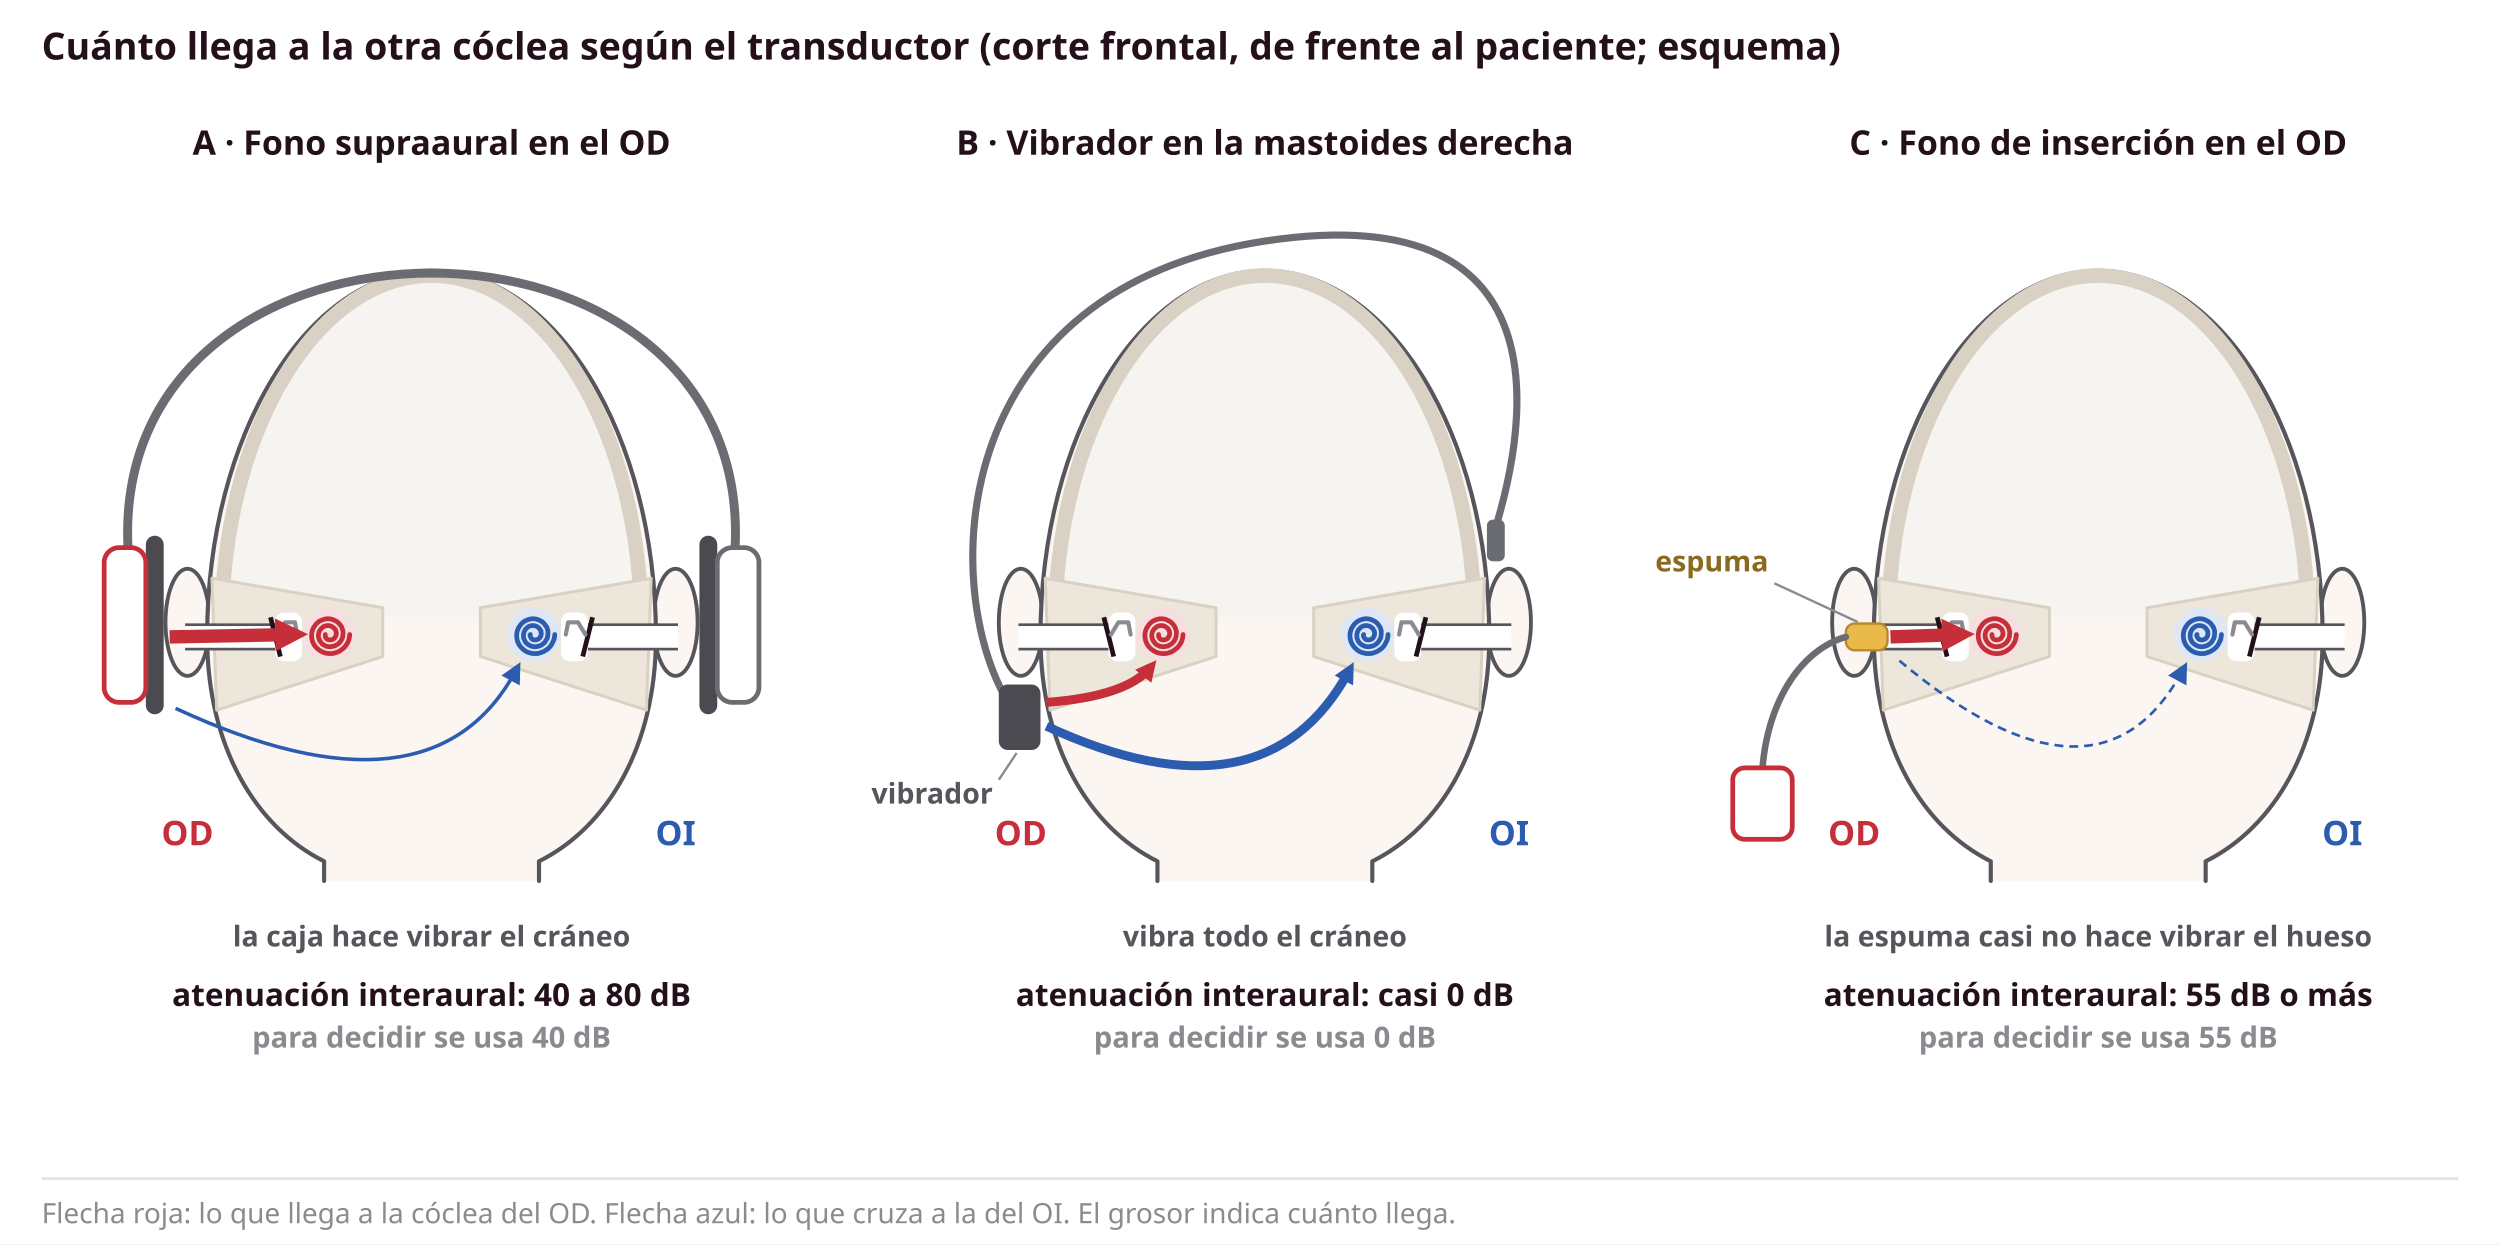
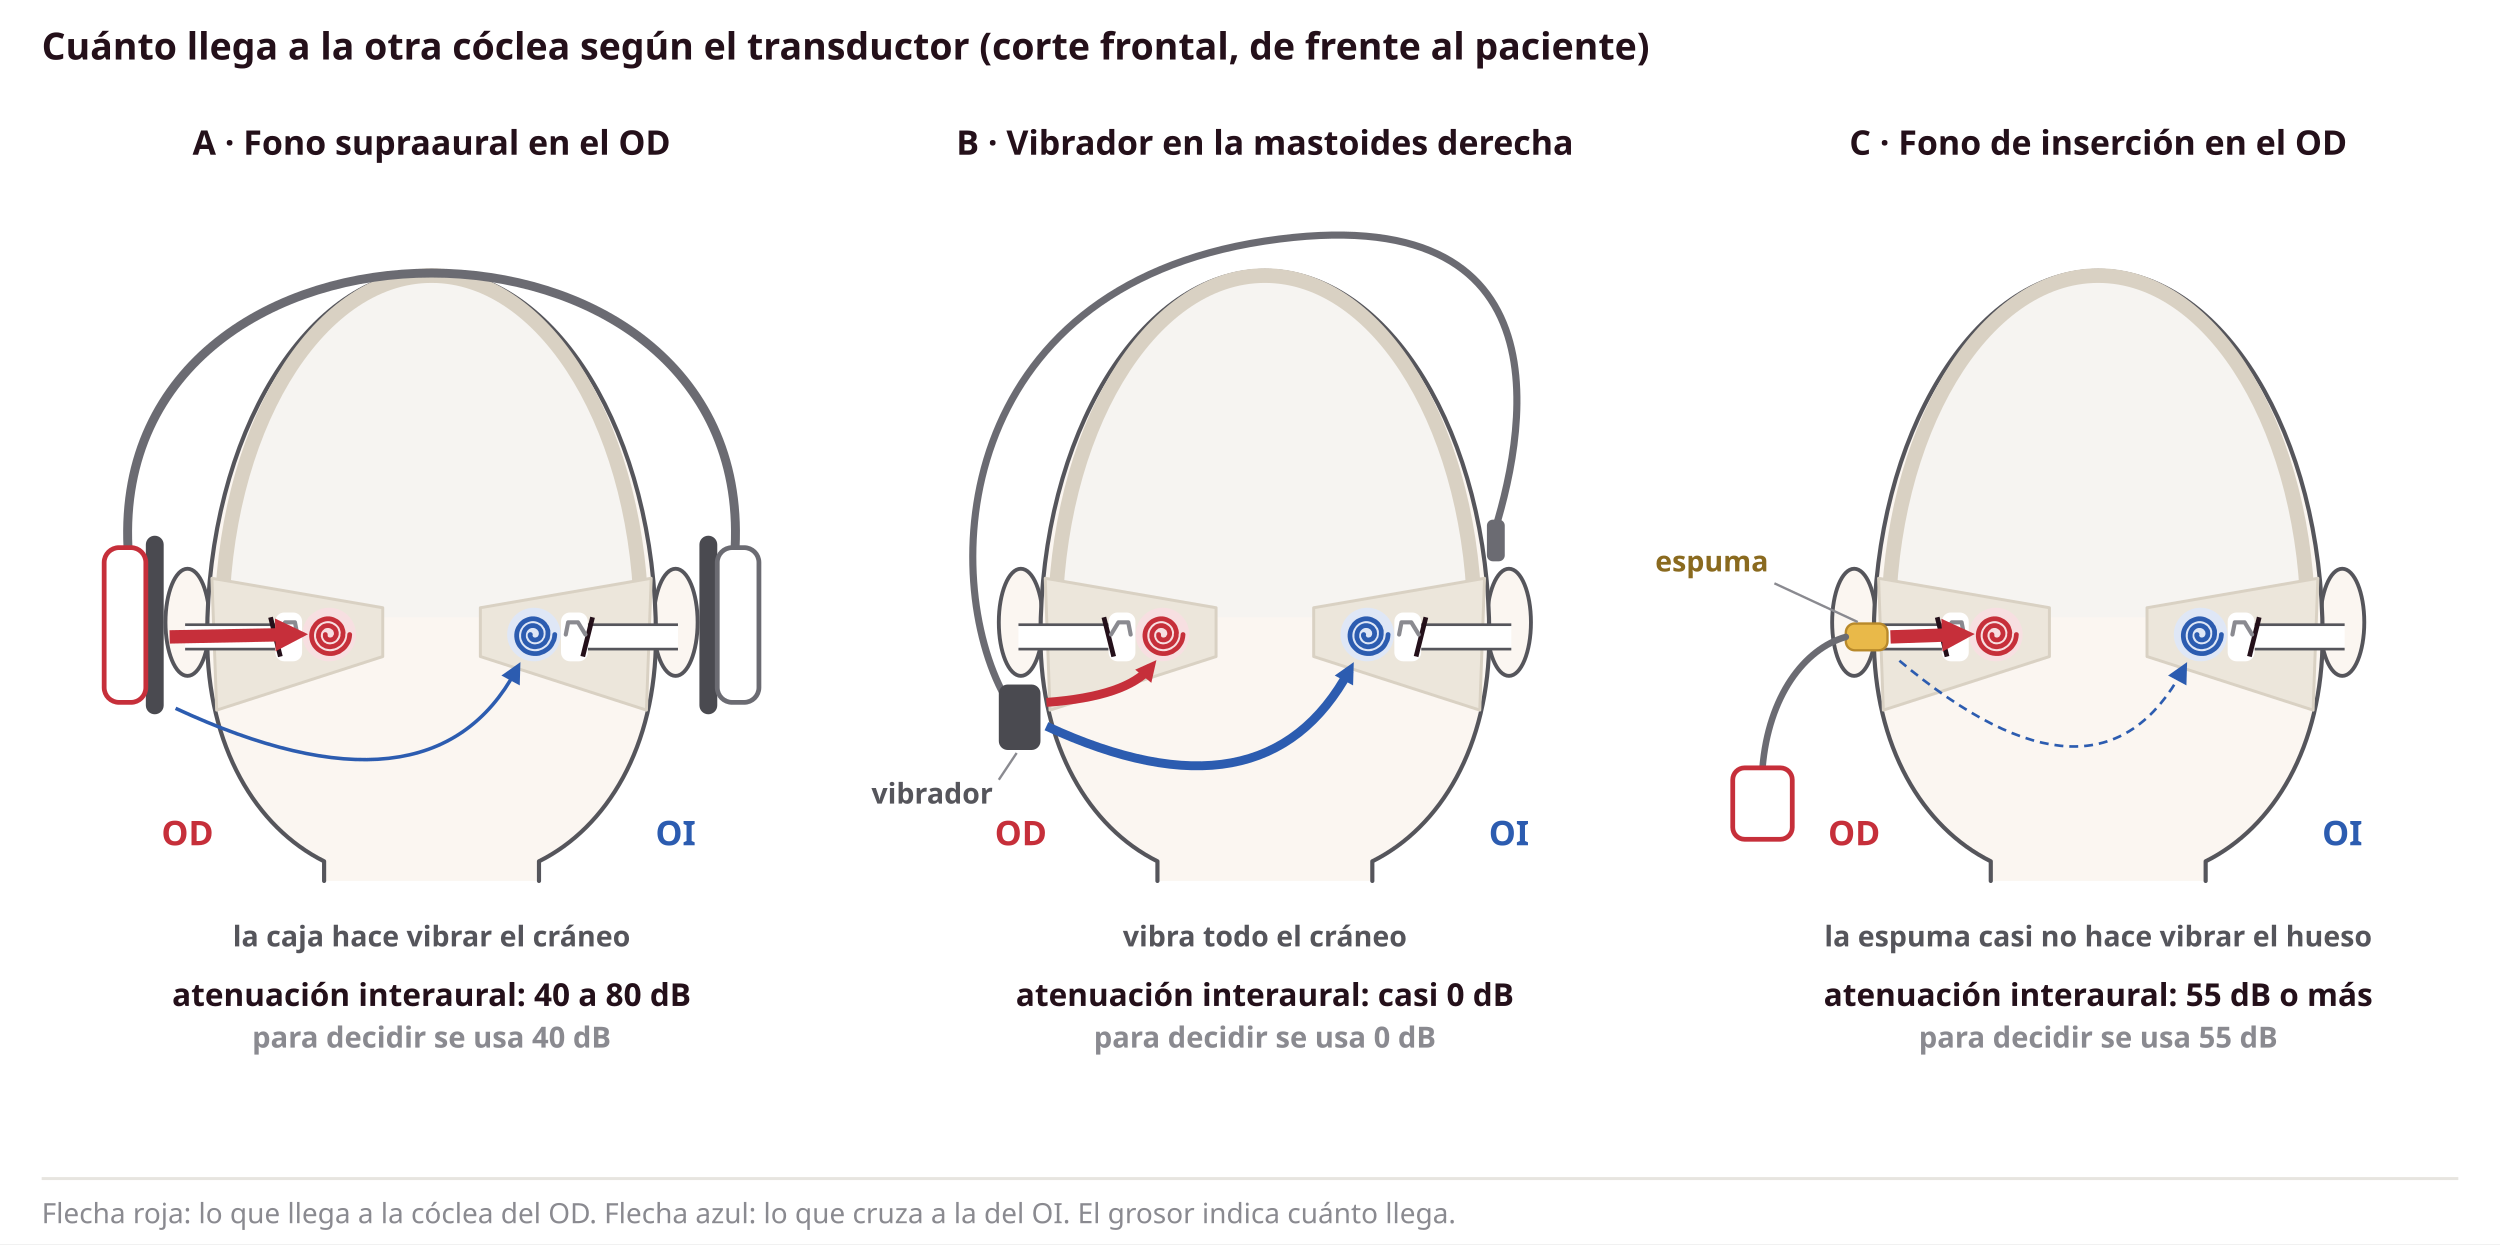
<svg xmlns="http://www.w3.org/2000/svg" viewBox="0 0 840 418" width="840" height="418">
  <defs>
    <marker id="g-od" markerWidth="11" markerHeight="11" refX="6.1" refY="5.5" markerUnits="userSpaceOnUse" orient="auto">
      <path d="M0,0 L11,5.5 L0,11 z" fill="#c62f3a" />
    </marker>
    <marker id="f-od" markerWidth="7" markerHeight="7" refX="3.9" refY="3.5" markerUnits="userSpaceOnUse" orient="auto">
      <path d="M0,0 L7,3.5 L0,7 z" fill="#c62f3a" />
    </marker>
    <marker id="f-oi" markerWidth="7" markerHeight="7" refX="3.9" refY="3.5" markerUnits="userSpaceOnUse" orient="auto">
      <path d="M0,0 L7,3.5 L0,7 z" fill="#2c5cb0" />
    </marker>
    <marker id="g-oi" markerWidth="11" markerHeight="11" refX="6.1" refY="5.5" markerUnits="userSpaceOnUse" orient="auto">
      <path d="M0,0 L11,5.5 L0,11 z" fill="#2c5cb0" />
    </marker>
  </defs>
  <rect width="840" height="418" fill="#fff" />
-   <text x="14.0" y="20.0" font-family="'Plus Jakarta Sans', sans-serif" font-size="12.6" fill="#24101a" text-anchor="start" font-weight="700">Cuánto llega a la otra cóclea según el transductor (corte frontal, de frente al paciente; esquema)</text>
+   <text x="14.0" y="20.0" font-family="'Plus Jakarta Sans', sans-serif" font-size="12.6" fill="#24101a" text-anchor="start" font-weight="700">Cuánto llega a la otra cóclea según el transductor (corte frontal, de frente al paciente)</text>
  <text x="145.0" y="52.0" font-family="'Plus Jakarta Sans', sans-serif" font-size="11.4" fill="#24101a" text-anchor="middle" font-weight="700">A · Fono supraaural en el OD</text>
  <ellipse cx="63.0" cy="209.1" rx="7.4" ry="18.0" fill="#fbf6f1" stroke="#55555b" stroke-width="1.3" />
  <ellipse cx="227.0" cy="209.1" rx="7.4" ry="18.0" fill="#fbf6f1" stroke="#55555b" stroke-width="1.3" />
  <path d="M108.9,296.0 L108.9,289.4 C86.0,278.0 69.6,250.9 69.6,214.0 A75.4,123.0 0 0 1 220.4,214.0 C220.4,250.9 204.0,278.0 181.1,289.4 L181.1,296.0 Z" fill="#fbf6f1" stroke="none" stroke-width="0" stroke-linejoin="round" stroke-linecap="round" />
  <path d="M108.9,296.0 L108.9,289.4 C86.0,278.0 69.6,250.9 69.6,214.0 A75.4,123.0 0 0 1 220.4,214.0 C220.4,250.9 204.0,278.0 181.1,289.4 L181.1,296.0" fill="none" stroke="#55555b" stroke-width="1.4" stroke-linejoin="round" stroke-linecap="round" />
  <path d="M76.1,207.4 A68.9,114.8 0 0 1 213.9,207.4 L161.4,207.4 L128.6,207.4 Z" fill="#f6f4f1" stroke="none" stroke-width="0" stroke-linejoin="round" stroke-linecap="round" />
  <path d="M74.5,210.7 A70.5,118.1 0 0 1 215.5,210.7" fill="none" stroke="#d9d1c3" stroke-width="4.92" stroke-linejoin="round" stroke-linecap="round" />
  <path d="M71.2,194.3 L128.6,204.2 L128.6,220.6 L72.8,238.6 Z" fill="#ece6db" stroke="#d9d1c3" stroke-width="1" stroke-linejoin="round" stroke-linecap="round" />
  <path d="M218.8,194.3 L161.4,204.2 L161.4,220.6 L217.2,238.6 Z" fill="#ece6db" stroke="#d9d1c3" stroke-width="1" stroke-linejoin="round" stroke-linecap="round" />
  <rect x="62.2" y="209.9" width="30.3" height="8.2" rx="0" fill="#ffffff" stroke="none" stroke-width="0" />
  <line x1="62.2" y1="209.9" x2="92.5" y2="209.9" stroke="#55555b" stroke-width="0.9" />
  <line x1="62.2" y1="218.1" x2="92.5" y2="218.1" stroke="#55555b" stroke-width="0.9" />
  <rect x="92.5" y="205.8" width="9.0" height="16.4" rx="3" fill="#ffffff" stroke="none" stroke-width="0" />
  <line x1="90.9" y1="207.4" x2="94.2" y2="220.6" stroke="#24101a" stroke-width="1.6" />
  <polyline points="93.3,213.2 95.8,209.1 99.1,209.1 99.9,213.2" fill="none" stroke="#8a8a90" stroke-width="1.4" stroke-linejoin="round" stroke-linecap="round" />
  <circle cx="110.6" cy="213.2" r="9.0" fill="#f7dfe1" stroke="none" />
  <polyline points="117.5,213.2 117.4,214.1 117.2,215.0 116.9,215.8 116.4,216.6 115.9,217.3 115.3,217.9 114.6,218.4 113.9,218.9 113.1,219.2 112.2,219.5 111.4,219.6 110.6,219.6 109.7,219.5 108.9,219.3 108.2,219.0 107.5,218.6 106.8,218.1 106.2,217.5 105.7,216.9 105.3,216.2 105.0,215.5 104.8,214.7 104.7,213.9 104.7,213.2 104.8,212.4 105.0,211.7 105.3,211.0 105.7,210.4 106.1,209.8 106.6,209.3 107.2,208.8 107.8,208.5 108.5,208.2 109.2,208.0 109.9,207.9 110.6,207.9 111.2,208.0 111.9,208.2 112.5,208.5 113.1,208.8 113.6,209.2 114.1,209.7 114.5,210.2 114.8,210.7 115.0,211.3 115.2,211.9 115.3,212.6 115.2,213.2 115.2,213.8 115.0,214.4 114.8,214.9 114.5,215.4 114.1,215.9 113.7,216.3 113.2,216.6 112.7,216.9 112.2,217.1 111.6,217.2 111.1,217.3 110.6,217.3 110.0,217.2 109.5,217.1 109.0,216.8 108.6,216.6 108.2,216.3 107.9,215.9 107.6,215.5 107.3,215.0 107.2,214.6 107.0,214.1 107.0,213.6 107.0,213.2 107.1,212.7 107.2,212.3 107.4,211.9 107.7,211.5 107.9,211.2 108.3,210.9 108.6,210.6 109.0,210.4 109.4,210.3 109.8,210.2 110.2,210.2 110.6,210.2 110.9,210.3 111.3,210.4 111.6,210.6 111.9,210.8 112.2,211.0 112.5,211.3 112.7,211.6 112.8,211.9 112.9,212.2 113.0,212.5 113.0,212.9 113.0,213.2 112.9,213.5 112.8,213.8 112.6,214.0 112.5,214.3 112.3,214.5 112.1,214.7 111.8,214.8 111.6,214.9 111.3,215.0 111.1,215.0 110.8,215.0 110.6,215.0 110.3,214.9 110.1,214.9 109.9,214.7 109.7,214.6 109.6,214.4 109.5,214.3 109.4,214.1 109.3,213.9 109.3,213.7 109.3,213.5 109.3,213.3 109.3,213.2" fill="none" stroke="#c62f3a" stroke-width="1.6" stroke-linejoin="round" stroke-linecap="round" />
  <rect x="197.5" y="209.9" width="30.3" height="8.2" rx="0" fill="#ffffff" stroke="none" stroke-width="0" />
  <line x1="197.5" y1="209.9" x2="227.8" y2="209.9" stroke="#55555b" stroke-width="0.9" />
  <line x1="197.5" y1="218.1" x2="227.8" y2="218.1" stroke="#55555b" stroke-width="0.9" />
  <rect x="188.5" y="205.8" width="9.0" height="16.4" rx="3" fill="#ffffff" stroke="none" stroke-width="0" />
  <line x1="199.1" y1="207.4" x2="195.8" y2="220.6" stroke="#24101a" stroke-width="1.6" />
  <polyline points="196.7,213.2 194.2,209.1 190.9,209.1 190.1,213.2" fill="none" stroke="#8a8a90" stroke-width="1.4" stroke-linejoin="round" stroke-linecap="round" />
  <circle cx="179.4" cy="213.2" r="9.0" fill="#dfe7f6" stroke="none" />
  <polyline points="186.4,213.2 186.3,214.1 186.1,215.0 185.7,215.8 185.3,216.6 184.8,217.3 184.2,217.9 183.5,218.4 182.7,218.9 181.9,219.2 181.1,219.5 180.3,219.6 179.4,219.6 178.6,219.5 177.8,219.3 177.0,219.0 176.3,218.6 175.7,218.1 175.1,217.5 174.6,216.9 174.2,216.2 173.9,215.5 173.7,214.7 173.6,213.9 173.6,213.2 173.7,212.4 173.9,211.7 174.2,211.0 174.6,210.4 175.0,209.8 175.5,209.3 176.1,208.8 176.7,208.5 177.4,208.2 178.1,208.0 178.7,207.9 179.4,207.9 180.1,208.0 180.8,208.2 181.4,208.5 182.0,208.8 182.5,209.2 183.0,209.7 183.3,210.2 183.7,210.7 183.9,211.3 184.1,211.9 184.1,212.6 184.1,213.2 184.0,213.8 183.9,214.4 183.6,214.9 183.3,215.4 183.0,215.9 182.5,216.3 182.1,216.6 181.6,216.9 181.1,217.1 180.5,217.2 180.0,217.3 179.4,217.3 178.9,217.2 178.4,217.1 177.9,216.8 177.5,216.6 177.1,216.3 176.7,215.9 176.4,215.5 176.2,215.0 176.0,214.6 175.9,214.1 175.9,213.6 175.9,213.2 176.0,212.7 176.1,212.3 176.3,211.9 176.5,211.5 176.8,211.2 177.1,210.9 177.5,210.6 177.9,210.4 178.2,210.3 178.6,210.2 179.0,210.2 179.4,210.2 179.8,210.3 180.2,210.4 180.5,210.6 180.8,210.8 181.1,211.0 181.3,211.3 181.5,211.6 181.7,211.9 181.8,212.2 181.8,212.5 181.9,212.9 181.8,213.2 181.8,213.5 181.7,213.8 181.5,214.0 181.4,214.3 181.2,214.5 180.9,214.7 180.7,214.8 180.4,214.9 180.2,215.0 179.9,215.0 179.7,215.0 179.4,215.0 179.2,214.9 179.0,214.9 178.8,214.7 178.6,214.6 178.5,214.4 178.4,214.3 178.3,214.1 178.2,213.9 178.1,213.7 178.1,213.5 178.1,213.3 178.2,213.2" fill="none" stroke="#2c5cb0" stroke-width="1.6" stroke-linejoin="round" stroke-linecap="round" />
  <path d="M43.0,184.0 C37.0,61.0 253.0,61.0 247.0,184.0" fill="none" stroke="#6b6b72" stroke-width="3" stroke-linejoin="round" stroke-linecap="round" />
  <rect x="49.0" y="180.0" width="6.0" height="60.0" rx="3" fill="#4a4a50" stroke="none" stroke-width="0" />
  <rect x="35.0" y="184.0" width="14.0" height="52.0" rx="5" fill="#ffffff" stroke="#c62f3a" stroke-width="1.6" />
  <rect x="235.0" y="180.0" width="6.0" height="60.0" rx="3" fill="#4a4a50" stroke="none" stroke-width="0" />
  <rect x="241.0" y="184.0" width="14.0" height="52.0" rx="5" fill="#ffffff" stroke="#6b6b72" stroke-width="1.6" />
  <path d="M57.0,214.0 L98.6,213.2" fill="none" stroke="#c62f3a" stroke-width="4.5" stroke-linecap="butt" marker-end="url(#g-od)" />
  <path d="M59.0,238.0 Q145.0,278.0 173.4,225.2" fill="none" stroke="#2c5cb0" stroke-width="1.2" stroke-linecap="butt" marker-end="url(#f-oi)" />
  <text x="63.0" y="284.0" font-family="'Plus Jakarta Sans', sans-serif" font-size="11.4" fill="#c62f3a" text-anchor="middle" font-weight="700">OD</text>
  <text x="227.0" y="284.0" font-family="'Plus Jakarta Sans', sans-serif" font-size="11.4" fill="#2c5cb0" text-anchor="middle" font-weight="700">OI</text>
  <text x="145.0" y="318.0" font-family="'Plus Jakarta Sans', sans-serif" font-size="9.6" fill="#55555b" text-anchor="middle" font-weight="600">la caja hace vibrar el cráneo</text>
  <text x="145.0" y="338.0" font-family="'Plus Jakarta Sans', sans-serif" font-size="10.6" fill="#24101a" text-anchor="middle" font-weight="700">atenuación interaural: 40 a 80 dB</text>
  <text x="145.0" y="352.0" font-family="'Plus Jakarta Sans', sans-serif" font-size="9.8" fill="#8a8a90" text-anchor="middle" font-weight="600">para decidir se usa 40 dB</text>
  <text x="425.0" y="52.0" font-family="'Plus Jakarta Sans', sans-serif" font-size="11.4" fill="#24101a" text-anchor="middle" font-weight="700">B · Vibrador en la mastoides derecha</text>
  <ellipse cx="343.0" cy="209.1" rx="7.4" ry="18.0" fill="#fbf6f1" stroke="#55555b" stroke-width="1.3" />
  <ellipse cx="507.0" cy="209.1" rx="7.4" ry="18.0" fill="#fbf6f1" stroke="#55555b" stroke-width="1.3" />
  <path d="M388.9,296.0 L388.9,289.4 C366.0,278.0 349.6,250.9 349.6,214.0 A75.4,123.0 0 0 1 500.4,214.0 C500.4,250.9 484.0,278.0 461.1,289.4 L461.1,296.0 Z" fill="#fbf6f1" stroke="none" stroke-width="0" stroke-linejoin="round" stroke-linecap="round" />
  <path d="M388.9,296.0 L388.9,289.4 C366.0,278.0 349.6,250.9 349.6,214.0 A75.4,123.0 0 0 1 500.4,214.0 C500.4,250.9 484.0,278.0 461.1,289.4 L461.1,296.0" fill="none" stroke="#55555b" stroke-width="1.4" stroke-linejoin="round" stroke-linecap="round" />
  <path d="M356.1,207.4 A68.9,114.8 0 0 1 493.9,207.4 L441.4,207.4 L408.6,207.4 Z" fill="#f6f4f1" stroke="none" stroke-width="0" stroke-linejoin="round" stroke-linecap="round" />
  <path d="M354.5,210.7 A70.5,118.1 0 0 1 495.5,210.7" fill="none" stroke="#d9d1c3" stroke-width="4.92" stroke-linejoin="round" stroke-linecap="round" />
  <path d="M351.2,194.3 L408.6,204.2 L408.6,220.6 L352.8,238.6 Z" fill="#ece6db" stroke="#d9d1c3" stroke-width="1" stroke-linejoin="round" stroke-linecap="round" />
  <path d="M498.8,194.3 L441.4,204.2 L441.4,220.6 L497.2,238.6 Z" fill="#ece6db" stroke="#d9d1c3" stroke-width="1" stroke-linejoin="round" stroke-linecap="round" />
  <rect x="342.2" y="209.9" width="30.3" height="8.2" rx="0" fill="#ffffff" stroke="none" stroke-width="0" />
  <line x1="342.2" y1="209.9" x2="372.5" y2="209.9" stroke="#55555b" stroke-width="0.9" />
  <line x1="342.2" y1="218.1" x2="372.5" y2="218.1" stroke="#55555b" stroke-width="0.9" />
  <rect x="372.5" y="205.8" width="9.0" height="16.4" rx="3" fill="#ffffff" stroke="none" stroke-width="0" />
  <line x1="370.9" y1="207.4" x2="374.2" y2="220.6" stroke="#24101a" stroke-width="1.6" />
  <polyline points="373.3,213.2 375.8,209.1 379.1,209.1 379.9,213.2" fill="none" stroke="#8a8a90" stroke-width="1.4" stroke-linejoin="round" stroke-linecap="round" />
  <circle cx="390.6" cy="213.2" r="9.0" fill="#f7dfe1" stroke="none" />
  <polyline points="397.5,213.2 397.4,214.1 397.2,215.0 396.9,215.8 396.4,216.6 395.9,217.3 395.3,217.9 394.6,218.4 393.9,218.9 393.1,219.2 392.2,219.5 391.4,219.6 390.6,219.6 389.7,219.5 388.9,219.3 388.2,219.0 387.5,218.6 386.8,218.1 386.2,217.5 385.7,216.9 385.3,216.2 385.0,215.5 384.8,214.7 384.7,213.9 384.7,213.2 384.8,212.4 385.0,211.7 385.3,211.0 385.7,210.4 386.1,209.8 386.6,209.3 387.2,208.8 387.8,208.5 388.5,208.2 389.2,208.0 389.9,207.9 390.6,207.9 391.2,208.0 391.9,208.2 392.5,208.5 393.1,208.8 393.6,209.2 394.1,209.7 394.5,210.2 394.8,210.7 395.0,211.3 395.2,211.9 395.3,212.6 395.2,213.2 395.2,213.8 395.0,214.4 394.8,214.9 394.5,215.4 394.1,215.9 393.7,216.3 393.2,216.6 392.7,216.9 392.2,217.1 391.6,217.2 391.1,217.3 390.6,217.3 390.0,217.2 389.5,217.1 389.0,216.8 388.6,216.6 388.2,216.3 387.9,215.9 387.6,215.5 387.3,215.0 387.2,214.6 387.0,214.1 387.0,213.6 387.0,213.2 387.1,212.7 387.2,212.3 387.4,211.9 387.7,211.5 387.9,211.2 388.3,210.9 388.6,210.6 389.0,210.4 389.4,210.3 389.8,210.2 390.2,210.2 390.6,210.2 390.9,210.3 391.3,210.4 391.6,210.6 391.9,210.8 392.2,211.0 392.5,211.3 392.7,211.6 392.8,211.9 392.9,212.2 393.0,212.5 393.0,212.9 393.0,213.2 392.9,213.5 392.8,213.8 392.6,214.0 392.5,214.3 392.3,214.5 392.1,214.7 391.8,214.8 391.6,214.9 391.3,215.0 391.1,215.0 390.8,215.0 390.6,215.0 390.3,214.9 390.1,214.9 389.9,214.7 389.7,214.6 389.6,214.4 389.5,214.3 389.4,214.1 389.3,213.9 389.3,213.7 389.3,213.5 389.3,213.3 389.3,213.2" fill="none" stroke="#c62f3a" stroke-width="1.6" stroke-linejoin="round" stroke-linecap="round" />
  <rect x="477.5" y="209.9" width="30.3" height="8.2" rx="0" fill="#ffffff" stroke="none" stroke-width="0" />
  <line x1="477.5" y1="209.9" x2="507.8" y2="209.9" stroke="#55555b" stroke-width="0.9" />
  <line x1="477.5" y1="218.1" x2="507.8" y2="218.1" stroke="#55555b" stroke-width="0.9" />
  <rect x="468.5" y="205.8" width="9.0" height="16.4" rx="3" fill="#ffffff" stroke="none" stroke-width="0" />
  <line x1="479.1" y1="207.4" x2="475.8" y2="220.6" stroke="#24101a" stroke-width="1.6" />
  <polyline points="476.7,213.2 474.2,209.1 470.9,209.1 470.1,213.2" fill="none" stroke="#8a8a90" stroke-width="1.4" stroke-linejoin="round" stroke-linecap="round" />
  <circle cx="459.4" cy="213.2" r="9.0" fill="#dfe7f6" stroke="none" />
  <polyline points="466.4,213.2 466.3,214.1 466.1,215.0 465.7,215.8 465.3,216.6 464.8,217.3 464.2,217.9 463.5,218.4 462.7,218.9 461.9,219.2 461.1,219.5 460.3,219.6 459.4,219.6 458.6,219.5 457.8,219.3 457.0,219.0 456.3,218.6 455.7,218.1 455.1,217.5 454.6,216.9 454.2,216.2 453.9,215.5 453.7,214.7 453.6,213.9 453.6,213.2 453.7,212.4 453.9,211.7 454.2,211.0 454.6,210.4 455.0,209.8 455.5,209.3 456.1,208.8 456.7,208.5 457.4,208.2 458.1,208.0 458.7,207.9 459.4,207.9 460.1,208.0 460.8,208.2 461.4,208.5 462.0,208.8 462.5,209.2 463.0,209.7 463.3,210.2 463.7,210.7 463.9,211.3 464.1,211.9 464.1,212.6 464.1,213.2 464.0,213.8 463.9,214.4 463.6,214.9 463.3,215.4 463.0,215.9 462.5,216.3 462.1,216.6 461.6,216.9 461.1,217.1 460.5,217.2 460.0,217.3 459.4,217.3 458.9,217.2 458.4,217.1 457.9,216.8 457.5,216.6 457.1,216.3 456.7,215.9 456.4,215.5 456.2,215.0 456.0,214.6 455.9,214.1 455.9,213.6 455.9,213.2 456.0,212.7 456.1,212.3 456.3,211.9 456.5,211.5 456.8,211.2 457.1,210.9 457.5,210.6 457.9,210.4 458.2,210.3 458.6,210.2 459.0,210.2 459.4,210.2 459.8,210.3 460.2,210.4 460.5,210.6 460.8,210.8 461.1,211.0 461.3,211.3 461.5,211.6 461.7,211.9 461.8,212.2 461.8,212.5 461.9,212.9 461.8,213.2 461.8,213.5 461.7,213.8 461.5,214.0 461.4,214.3 461.2,214.5 460.9,214.7 460.7,214.8 460.4,214.9 460.2,215.0 459.9,215.0 459.7,215.0 459.4,215.0 459.2,214.9 459.0,214.9 458.8,214.7 458.6,214.6 458.5,214.4 458.4,214.3 458.3,214.1 458.2,213.9 458.1,213.7 458.1,213.5 458.1,213.3 458.2,213.2" fill="none" stroke="#2c5cb0" stroke-width="1.6" stroke-linejoin="round" stroke-linecap="round" />
  <path d="M337.6,234.0 C315.6,194.0 319.6,97.0 425.0,81.0 S511.9,148.4 501.3,181.2" fill="none" stroke="#6b6b72" stroke-width="2.4" stroke-linejoin="round" stroke-linecap="round" />
  <rect x="499.6" y="174.6" width="6.0" height="14.0" rx="2" fill="#6b6b72" stroke="none" stroke-width="0" />
  <rect x="335.6" y="230.0" width="14.0" height="22.0" rx="3" fill="#4a4a50" stroke="none" stroke-width="0" />
  <path d="M351.6,236.0 Q378.6,234.0 386.6,224.2" fill="none" stroke="#c62f3a" stroke-width="3" stroke-linecap="butt" marker-end="url(#f-od)" />
  <path d="M351.6,244.0 Q425.0,278.0 453.4,225.2" fill="none" stroke="#2c5cb0" stroke-width="3" stroke-linecap="butt" marker-end="url(#f-oi)" />
  <text x="333.6" y="270.0" font-family="'Plus Jakarta Sans', sans-serif" font-size="9.6" fill="#55555b" text-anchor="end" font-weight="600">vibrador</text>
  <line x1="335.6" y1="262.0" x2="341.6" y2="253.0" stroke="#8a8a90" stroke-width="0.8" />
  <text x="343.0" y="284.0" font-family="'Plus Jakarta Sans', sans-serif" font-size="11.4" fill="#c62f3a" text-anchor="middle" font-weight="700">OD</text>
  <text x="507.0" y="284.0" font-family="'Plus Jakarta Sans', sans-serif" font-size="11.4" fill="#2c5cb0" text-anchor="middle" font-weight="700">OI</text>
  <text x="425.0" y="318.0" font-family="'Plus Jakarta Sans', sans-serif" font-size="9.6" fill="#55555b" text-anchor="middle" font-weight="600">vibra todo el cráneo</text>
  <text x="425.0" y="338.0" font-family="'Plus Jakarta Sans', sans-serif" font-size="10.6" fill="#24101a" text-anchor="middle" font-weight="700">atenuación interaural: casi 0 dB</text>
  <text x="425.0" y="352.0" font-family="'Plus Jakarta Sans', sans-serif" font-size="9.8" fill="#8a8a90" text-anchor="middle" font-weight="600">para decidir se usa 0 dB</text>
  <text x="705.0" y="52.0" font-family="'Plus Jakarta Sans', sans-serif" font-size="11.4" fill="#24101a" text-anchor="middle" font-weight="700">C · Fono de inserción en el OD</text>
  <ellipse cx="623.0" cy="209.1" rx="7.4" ry="18.0" fill="#fbf6f1" stroke="#55555b" stroke-width="1.3" />
  <ellipse cx="787.0" cy="209.1" rx="7.4" ry="18.0" fill="#fbf6f1" stroke="#55555b" stroke-width="1.3" />
  <path d="M668.9,296.0 L668.9,289.4 C646.0,278.0 629.6,250.9 629.6,214.0 A75.4,123.0 0 0 1 780.4,214.0 C780.4,250.9 764.0,278.0 741.1,289.4 L741.1,296.0 Z" fill="#fbf6f1" stroke="none" stroke-width="0" stroke-linejoin="round" stroke-linecap="round" />
  <path d="M668.9,296.0 L668.9,289.4 C646.0,278.0 629.6,250.9 629.6,214.0 A75.4,123.0 0 0 1 780.4,214.0 C780.4,250.9 764.0,278.0 741.1,289.4 L741.1,296.0" fill="none" stroke="#55555b" stroke-width="1.4" stroke-linejoin="round" stroke-linecap="round" />
  <path d="M636.1,207.4 A68.9,114.8 0 0 1 773.9,207.4 L721.4,207.4 L688.6,207.4 Z" fill="#f6f4f1" stroke="none" stroke-width="0" stroke-linejoin="round" stroke-linecap="round" />
  <path d="M634.5,210.7 A70.5,118.1 0 0 1 775.5,210.7" fill="none" stroke="#d9d1c3" stroke-width="4.92" stroke-linejoin="round" stroke-linecap="round" />
  <path d="M631.2,194.3 L688.6,204.2 L688.6,220.6 L632.8,238.6 Z" fill="#ece6db" stroke="#d9d1c3" stroke-width="1" stroke-linejoin="round" stroke-linecap="round" />
  <path d="M778.8,194.3 L721.4,204.2 L721.4,220.6 L777.2,238.6 Z" fill="#ece6db" stroke="#d9d1c3" stroke-width="1" stroke-linejoin="round" stroke-linecap="round" />
  <rect x="622.2" y="209.9" width="30.3" height="8.2" rx="0" fill="#ffffff" stroke="none" stroke-width="0" />
  <line x1="622.2" y1="209.9" x2="652.5" y2="209.9" stroke="#55555b" stroke-width="0.9" />
  <line x1="622.2" y1="218.1" x2="652.5" y2="218.1" stroke="#55555b" stroke-width="0.9" />
  <rect x="652.5" y="205.8" width="9.0" height="16.4" rx="3" fill="#ffffff" stroke="none" stroke-width="0" />
  <line x1="650.9" y1="207.4" x2="654.2" y2="220.6" stroke="#24101a" stroke-width="1.6" />
  <polyline points="653.3,213.2 655.8,209.1 659.1,209.1 659.9,213.2" fill="none" stroke="#8a8a90" stroke-width="1.4" stroke-linejoin="round" stroke-linecap="round" />
  <circle cx="670.6" cy="213.2" r="9.0" fill="#f7dfe1" stroke="none" />
  <polyline points="677.5,213.2 677.4,214.1 677.2,215.0 676.9,215.8 676.4,216.6 675.9,217.3 675.3,217.9 674.6,218.4 673.9,218.9 673.1,219.2 672.2,219.5 671.4,219.6 670.6,219.6 669.7,219.5 668.9,219.3 668.2,219.0 667.5,218.6 666.8,218.1 666.2,217.5 665.7,216.9 665.3,216.2 665.0,215.5 664.8,214.7 664.7,213.9 664.7,213.2 664.8,212.4 665.0,211.7 665.3,211.0 665.7,210.4 666.1,209.8 666.6,209.3 667.2,208.8 667.8,208.5 668.5,208.2 669.2,208.0 669.9,207.9 670.6,207.9 671.2,208.0 671.9,208.2 672.5,208.5 673.1,208.8 673.6,209.2 674.1,209.7 674.5,210.2 674.8,210.7 675.0,211.3 675.2,211.9 675.3,212.6 675.2,213.2 675.2,213.8 675.0,214.4 674.8,214.9 674.5,215.4 674.1,215.9 673.7,216.3 673.2,216.6 672.7,216.9 672.2,217.1 671.6,217.2 671.1,217.3 670.6,217.3 670.0,217.2 669.5,217.1 669.0,216.8 668.6,216.6 668.2,216.3 667.9,215.9 667.6,215.5 667.3,215.0 667.2,214.6 667.0,214.1 667.0,213.6 667.0,213.2 667.1,212.7 667.2,212.3 667.4,211.9 667.7,211.5 667.9,211.2 668.3,210.9 668.6,210.6 669.0,210.4 669.4,210.3 669.8,210.2 670.2,210.2 670.6,210.2 670.9,210.3 671.3,210.4 671.6,210.6 671.9,210.8 672.2,211.0 672.5,211.3 672.7,211.6 672.8,211.9 672.9,212.2 673.0,212.5 673.0,212.9 673.0,213.2 672.9,213.5 672.8,213.8 672.6,214.0 672.5,214.3 672.3,214.5 672.1,214.7 671.8,214.8 671.6,214.9 671.3,215.0 671.1,215.0 670.8,215.0 670.6,215.0 670.3,214.9 670.1,214.9 669.9,214.7 669.7,214.6 669.6,214.4 669.5,214.3 669.4,214.1 669.3,213.9 669.3,213.7 669.3,213.5 669.3,213.3 669.3,213.2" fill="none" stroke="#c62f3a" stroke-width="1.6" stroke-linejoin="round" stroke-linecap="round" />
  <rect x="757.5" y="209.9" width="30.3" height="8.2" rx="0" fill="#ffffff" stroke="none" stroke-width="0" />
  <line x1="757.5" y1="209.9" x2="787.8" y2="209.9" stroke="#55555b" stroke-width="0.9" />
  <line x1="757.5" y1="218.1" x2="787.8" y2="218.1" stroke="#55555b" stroke-width="0.9" />
  <rect x="748.5" y="205.8" width="9.0" height="16.4" rx="3" fill="#ffffff" stroke="none" stroke-width="0" />
  <line x1="759.1" y1="207.4" x2="755.8" y2="220.6" stroke="#24101a" stroke-width="1.6" />
  <polyline points="756.7,213.2 754.2,209.1 750.9,209.1 750.1,213.2" fill="none" stroke="#8a8a90" stroke-width="1.4" stroke-linejoin="round" stroke-linecap="round" />
  <circle cx="739.4" cy="213.2" r="9.0" fill="#dfe7f6" stroke="none" />
  <polyline points="746.4,213.2 746.3,214.1 746.1,215.0 745.7,215.8 745.3,216.6 744.8,217.3 744.2,217.9 743.5,218.4 742.7,218.9 741.9,219.2 741.1,219.5 740.3,219.6 739.4,219.6 738.6,219.5 737.8,219.3 737.0,219.0 736.3,218.6 735.7,218.1 735.1,217.5 734.6,216.9 734.2,216.2 733.9,215.5 733.7,214.7 733.6,213.9 733.6,213.2 733.7,212.4 733.9,211.7 734.2,211.0 734.6,210.4 735.0,209.8 735.5,209.3 736.1,208.8 736.7,208.5 737.4,208.2 738.1,208.0 738.7,207.9 739.4,207.9 740.1,208.0 740.8,208.2 741.4,208.5 742.0,208.8 742.5,209.2 743.0,209.7 743.3,210.2 743.7,210.7 743.9,211.3 744.1,211.9 744.1,212.6 744.1,213.2 744.0,213.8 743.9,214.4 743.6,214.9 743.3,215.4 743.0,215.9 742.5,216.3 742.1,216.6 741.6,216.9 741.1,217.1 740.5,217.2 740.0,217.3 739.4,217.3 738.9,217.2 738.4,217.1 737.9,216.8 737.5,216.6 737.1,216.3 736.7,215.9 736.4,215.5 736.2,215.0 736.0,214.6 735.9,214.1 735.9,213.6 735.9,213.2 736.0,212.7 736.1,212.3 736.3,211.9 736.5,211.5 736.8,211.2 737.1,210.9 737.5,210.6 737.9,210.4 738.2,210.3 738.6,210.2 739.0,210.2 739.4,210.2 739.8,210.3 740.2,210.4 740.5,210.6 740.8,210.8 741.1,211.0 741.3,211.3 741.5,211.6 741.7,211.9 741.8,212.2 741.8,212.5 741.9,212.9 741.8,213.2 741.8,213.5 741.7,213.8 741.5,214.0 741.4,214.3 741.2,214.5 740.9,214.7 740.7,214.8 740.4,214.9 740.2,215.0 739.9,215.0 739.7,215.0 739.4,215.0 739.2,214.9 739.0,214.9 738.8,214.7 738.6,214.6 738.5,214.4 738.4,214.3 738.3,214.1 738.2,213.9 738.1,213.7 738.1,213.5 738.1,213.3 738.2,213.2" fill="none" stroke="#2c5cb0" stroke-width="1.6" stroke-linejoin="round" stroke-linecap="round" />
  <rect x="620.2" y="209.5" width="14.0" height="9.0" rx="3" fill="#e9b949" stroke="#b8892a" stroke-width="0.8" />
  <path d="M620.2,214.0 C606.2,218.0 594.2,234.0 592.2,258.0" fill="none" stroke="#6b6b72" stroke-width="2.2" stroke-linejoin="round" stroke-linecap="round" />
  <rect x="582.2" y="258.0" width="20.0" height="24.0" rx="4" fill="#ffffff" stroke="#c62f3a" stroke-width="1.6" />
  <path d="M635.2,214.0 L658.6,213.2" fill="none" stroke="#c62f3a" stroke-width="4.5" stroke-linecap="butt" marker-end="url(#g-od)" />
  <path d="M638.2,222.0 Q705.0,278.0 733.4,225.2" fill="none" stroke="#2c5cb0" stroke-width="0.9" stroke-linecap="butt" marker-end="url(#f-oi)" stroke-dasharray="3 2" />
  <text x="594.2" y="192.0" font-family="'Plus Jakarta Sans', sans-serif" font-size="9.6" fill="#8a6a1f" text-anchor="end" font-weight="600">espuma</text>
  <line x1="596.2" y1="196.0" x2="624.2" y2="209.0" stroke="#8a8a90" stroke-width="0.8" />
  <text x="623.0" y="284.0" font-family="'Plus Jakarta Sans', sans-serif" font-size="11.4" fill="#c62f3a" text-anchor="middle" font-weight="700">OD</text>
  <text x="787.0" y="284.0" font-family="'Plus Jakarta Sans', sans-serif" font-size="11.4" fill="#2c5cb0" text-anchor="middle" font-weight="700">OI</text>
  <text x="705.0" y="318.0" font-family="'Plus Jakarta Sans', sans-serif" font-size="9.6" fill="#55555b" text-anchor="middle" font-weight="600">la espuma casi no hace vibrar el hueso</text>
  <text x="705.0" y="338.0" font-family="'Plus Jakarta Sans', sans-serif" font-size="10.6" fill="#24101a" text-anchor="middle" font-weight="700">atenuación interaural: 55 dB o más</text>
  <text x="705.0" y="352.0" font-family="'Plus Jakarta Sans', sans-serif" font-size="9.8" fill="#8a8a90" text-anchor="middle" font-weight="600">para decidir se usa 55 dB</text>
  <line x1="14.0" y1="396.0" x2="826.0" y2="396.0" stroke="#e7e5e0" stroke-width="1" />
  <text x="14.0" y="411.0" font-family="'Plus Jakarta Sans', sans-serif" font-size="9.4" fill="#8a8a90" text-anchor="start" font-weight="400">Flecha roja: lo que llega a la cóclea del OD. Flecha azul: lo que cruza a la del OI. El grosor indica cuánto llega.</text>
</svg>
